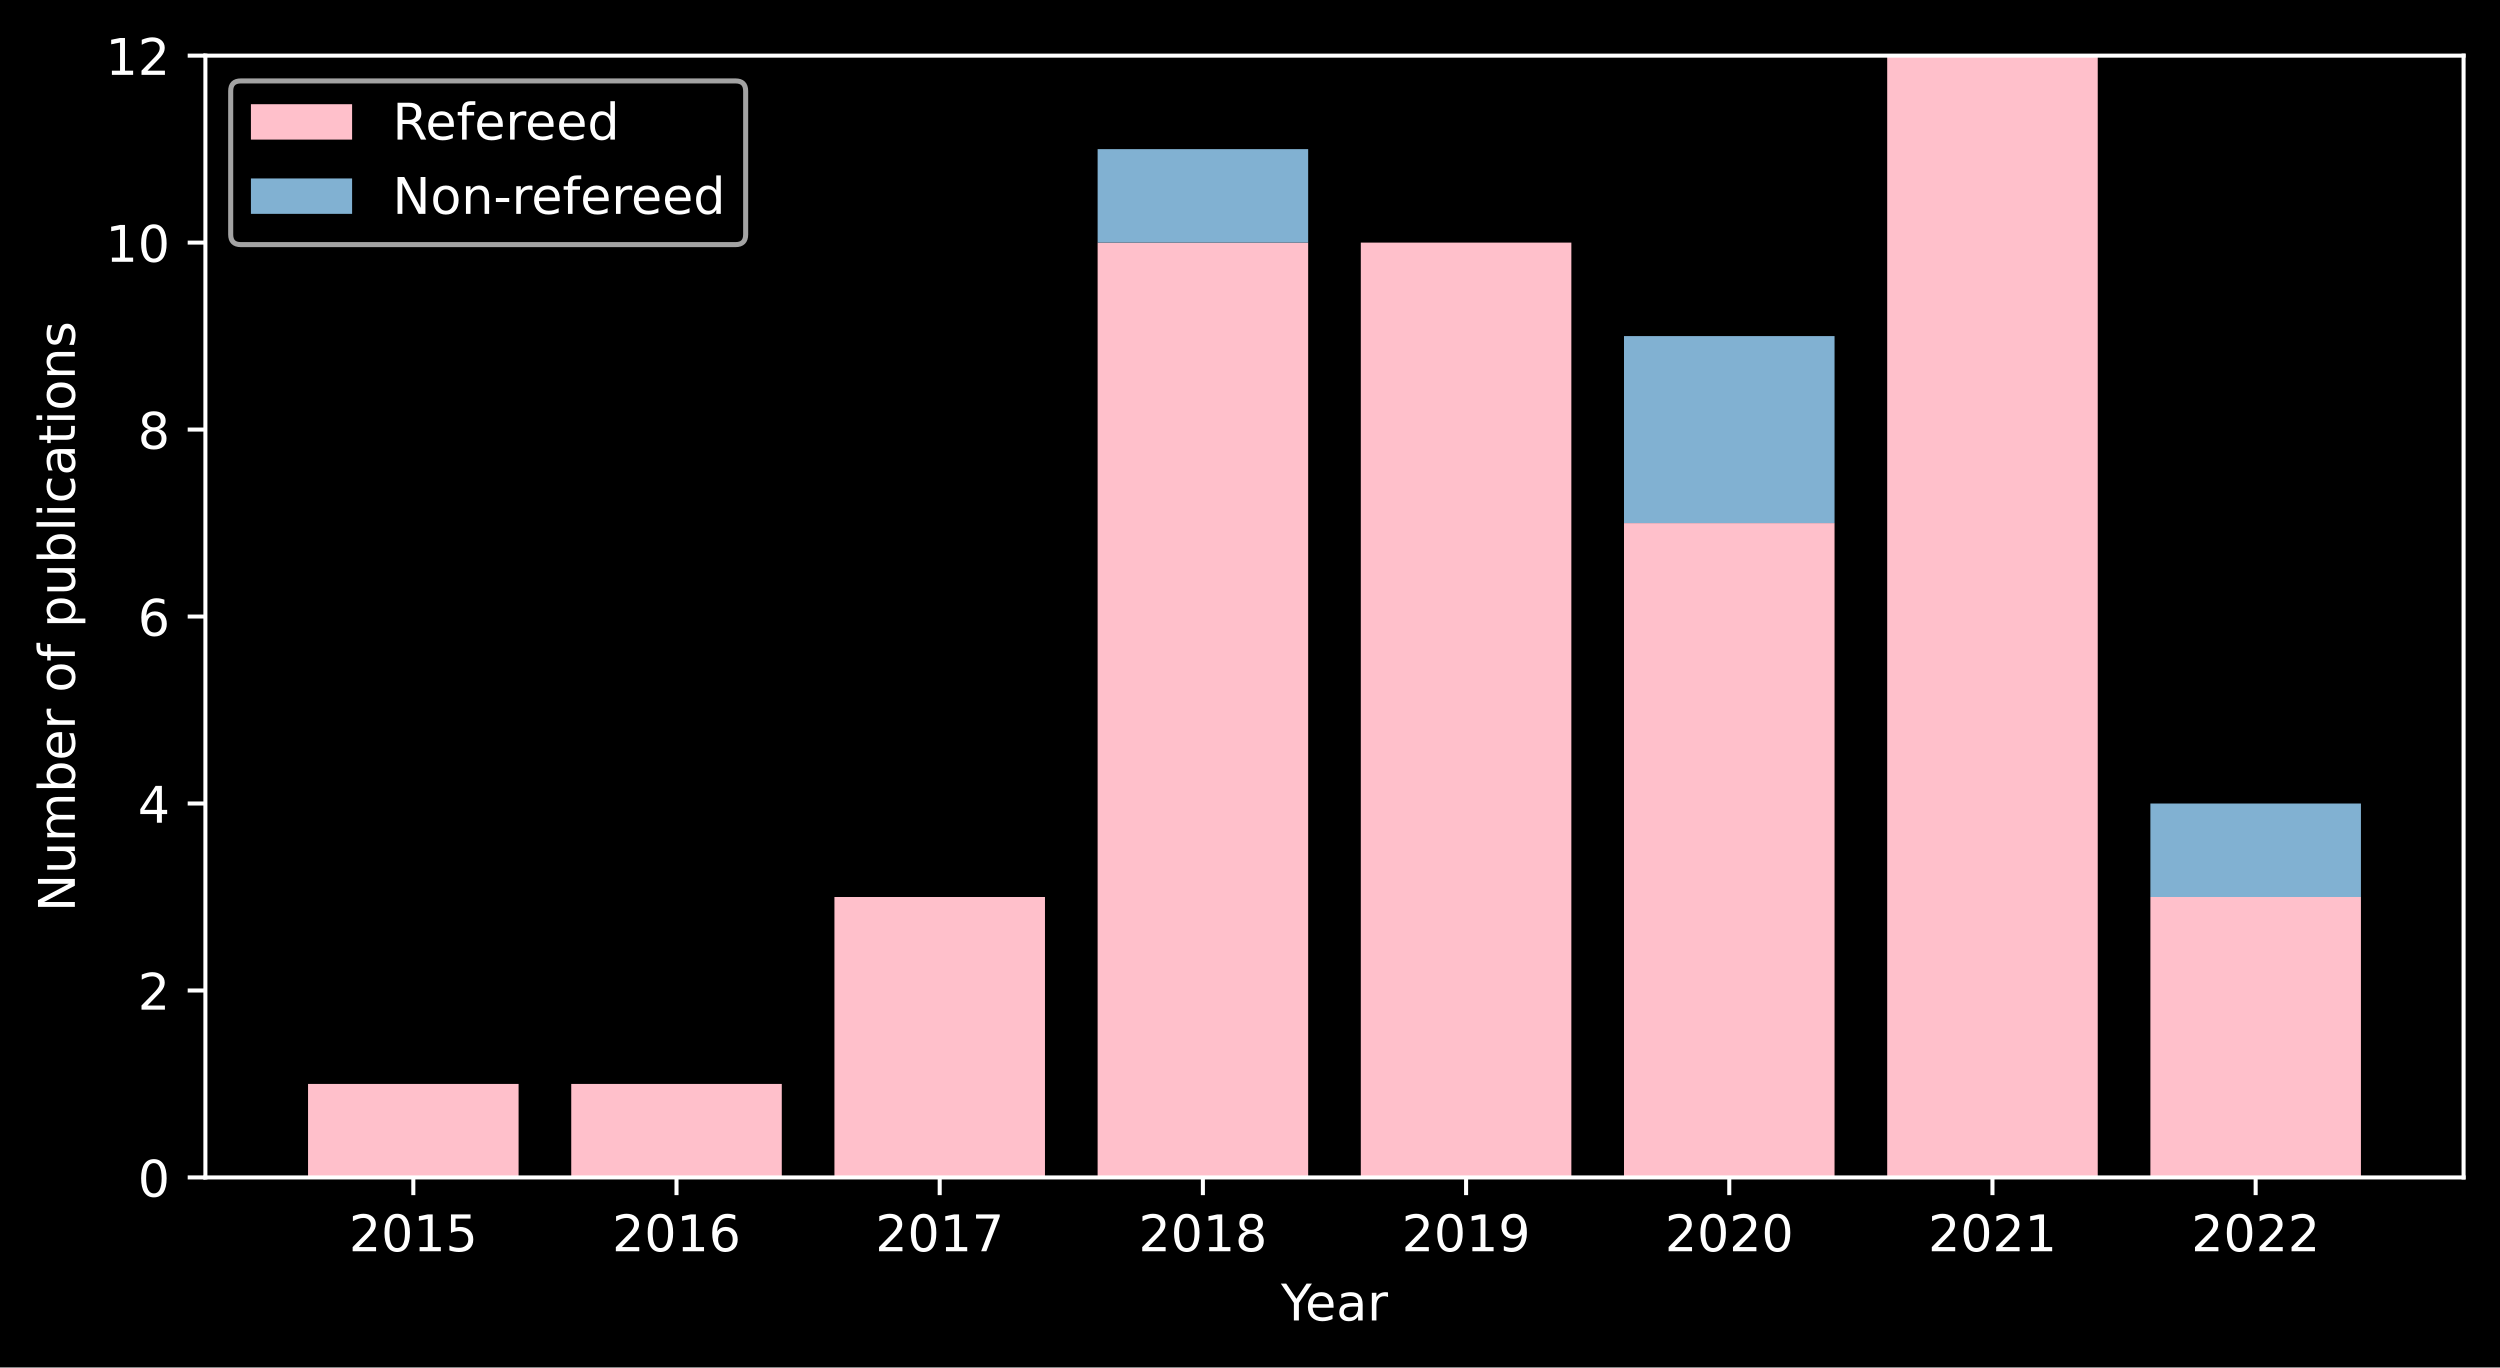
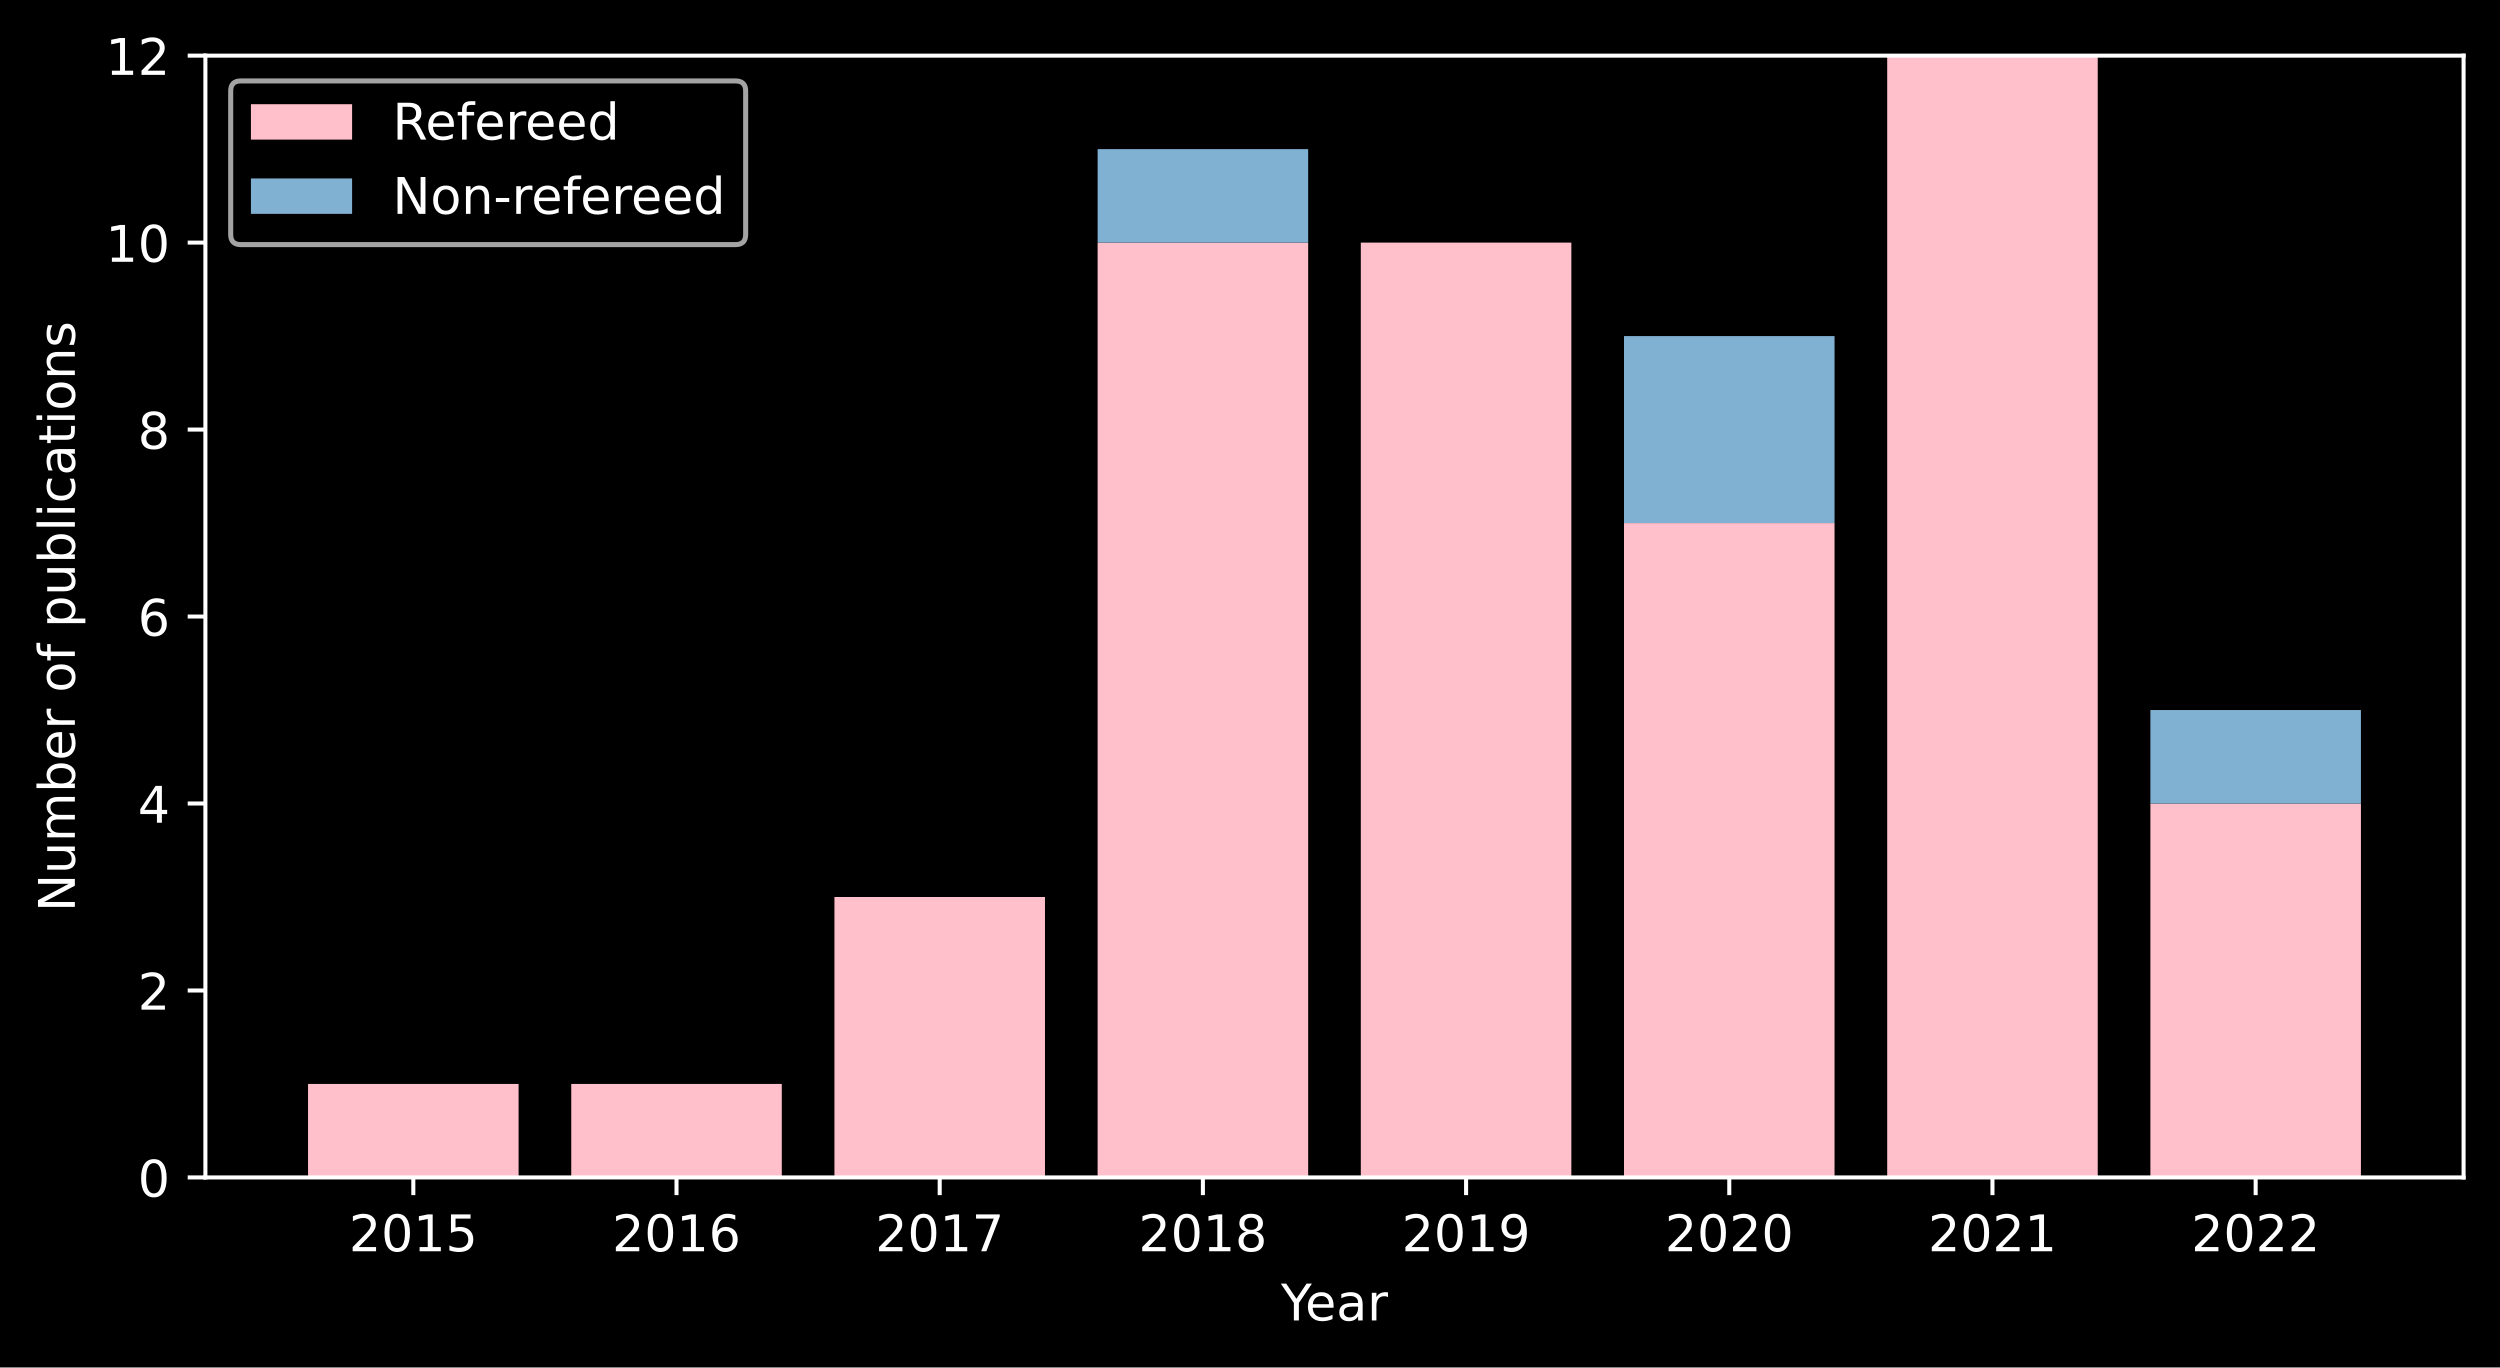
<svg xmlns="http://www.w3.org/2000/svg" xmlns:xlink="http://www.w3.org/1999/xlink" width="494.203pt" height="270.315pt" viewBox="0 0 494.203 270.315" version="1.1">
  <defs>
    <style type="text/css">*{stroke-linejoin: round; stroke-linecap: butt}</style>
  </defs>
  <g id="figure_1">
    <g id="patch_1">
      <path d="M 0 270.315  L 494.203 270.315  L 494.203 0  L 0 0  z " />
    </g>
    <g id="axes_1">
      <g id="patch_2">
        <path d="M 40.603 232.759  L 487.003 232.759  L 487.003 10.999  L 40.603 10.999  z " />
      </g>
      <g id="patch_3">
-         <path d="M 425.09 232.759  L 466.712 232.759  L 466.712 177.319  L 425.09 177.319  z " clip-path="url(#pb3848b01b3)" style="fill: #ffc0cb" />
+         <path d="M 425.09 232.759  L 466.712 232.759  L 466.712 158.839  L 425.09 158.839  z " clip-path="url(#pd820e4bb5e)" style="fill: #ffc0cb" />
      </g>
      <g id="patch_4">
-         <path d="M 373.062 232.759  L 414.684 232.759  L 414.684 10.999  L 373.062 10.999  z " clip-path="url(#pb3848b01b3)" style="fill: #ffc0cb" />
+         <path d="M 373.062 232.759  L 414.684 232.759  L 414.684 10.999  L 373.062 10.999  z " clip-path="url(#pd820e4bb5e)" style="fill: #ffc0cb" />
      </g>
      <g id="patch_5">
-         <path d="M 321.034 232.759  L 362.656 232.759  L 362.656 103.399  L 321.034 103.399  z " clip-path="url(#pb3848b01b3)" style="fill: #ffc0cb" />
+         <path d="M 321.034 232.759  L 362.656 232.759  L 362.656 103.399  L 321.034 103.399  z " clip-path="url(#pd820e4bb5e)" style="fill: #ffc0cb" />
      </g>
      <g id="patch_6">
-         <path d="M 269.006 232.759  L 310.628 232.759  L 310.628 47.959  L 269.006 47.959  z " clip-path="url(#pb3848b01b3)" style="fill: #ffc0cb" />
+         <path d="M 269.006 232.759  L 310.628 232.759  L 310.628 47.959  L 269.006 47.959  z " clip-path="url(#pd820e4bb5e)" style="fill: #ffc0cb" />
      </g>
      <g id="patch_7">
-         <path d="M 216.978 232.759  L 258.6 232.759  L 258.6 47.959  L 216.978 47.959  z " clip-path="url(#pb3848b01b3)" style="fill: #ffc0cb" />
+         <path d="M 216.978 232.759  L 258.6 232.759  L 258.6 47.959  L 216.978 47.959  z " clip-path="url(#pd820e4bb5e)" style="fill: #ffc0cb" />
      </g>
      <g id="patch_8">
-         <path d="M 164.95 232.759  L 206.572 232.759  L 206.572 177.319  L 164.95 177.319  z " clip-path="url(#pb3848b01b3)" style="fill: #ffc0cb" />
+         <path d="M 164.95 232.759  L 206.572 232.759  L 206.572 177.319  L 164.95 177.319  z " clip-path="url(#pd820e4bb5e)" style="fill: #ffc0cb" />
      </g>
      <g id="patch_9">
-         <path d="M 112.922 232.759  L 154.544 232.759  L 154.544 214.279  L 112.922 214.279  z " clip-path="url(#pb3848b01b3)" style="fill: #ffc0cb" />
+         <path d="M 112.922 232.759  L 154.544 232.759  L 154.544 214.279  L 112.922 214.279  z " clip-path="url(#pd820e4bb5e)" style="fill: #ffc0cb" />
      </g>
      <g id="patch_10">
-         <path d="M 60.894 232.759  L 102.516 232.759  L 102.516 214.279  L 60.894 214.279  z " clip-path="url(#pb3848b01b3)" style="fill: #ffc0cb" />
+         <path d="M 60.894 232.759  L 102.516 232.759  L 102.516 214.279  L 60.894 214.279  z " clip-path="url(#pd820e4bb5e)" style="fill: #ffc0cb" />
      </g>
      <g id="patch_11">
-         <path d="M 425.09 177.319  L 466.712 177.319  L 466.712 158.839  L 425.09 158.839  z " clip-path="url(#pb3848b01b3)" style="fill: #81b1d2" />
+         <path d="M 425.09 158.839  L 466.712 158.839  L 466.712 140.359  L 425.09 140.359  z " clip-path="url(#pd820e4bb5e)" style="fill: #81b1d2" />
      </g>
      <g id="patch_12">
-         <path d="M 373.062 10.999  L 414.684 10.999  L 414.684 10.999  L 373.062 10.999  z " clip-path="url(#pb3848b01b3)" style="fill: #81b1d2" />
+         <path d="M 373.062 10.999  L 414.684 10.999  L 414.684 10.999  L 373.062 10.999  z " clip-path="url(#pd820e4bb5e)" style="fill: #81b1d2" />
      </g>
      <g id="patch_13">
-         <path d="M 321.034 103.399  L 362.656 103.399  L 362.656 66.439  L 321.034 66.439  z " clip-path="url(#pb3848b01b3)" style="fill: #81b1d2" />
+         <path d="M 321.034 103.399  L 362.656 103.399  L 362.656 66.439  L 321.034 66.439  z " clip-path="url(#pd820e4bb5e)" style="fill: #81b1d2" />
      </g>
      <g id="patch_14">
-         <path d="M 269.006 47.959  L 310.628 47.959  L 310.628 47.959  L 269.006 47.959  z " clip-path="url(#pb3848b01b3)" style="fill: #81b1d2" />
+         <path d="M 269.006 47.959  L 310.628 47.959  L 310.628 47.959  L 269.006 47.959  z " clip-path="url(#pd820e4bb5e)" style="fill: #81b1d2" />
      </g>
      <g id="patch_15">
-         <path d="M 216.978 47.959  L 258.6 47.959  L 258.6 29.479  L 216.978 29.479  z " clip-path="url(#pb3848b01b3)" style="fill: #81b1d2" />
+         <path d="M 216.978 47.959  L 258.6 47.959  L 258.6 29.479  L 216.978 29.479  z " clip-path="url(#pd820e4bb5e)" style="fill: #81b1d2" />
      </g>
      <g id="patch_16">
-         <path d="M 164.95 177.319  L 206.572 177.319  L 206.572 177.319  L 164.95 177.319  z " clip-path="url(#pb3848b01b3)" style="fill: #81b1d2" />
+         <path d="M 164.95 177.319  L 206.572 177.319  L 206.572 177.319  L 164.95 177.319  z " clip-path="url(#pd820e4bb5e)" style="fill: #81b1d2" />
      </g>
      <g id="patch_17">
-         <path d="M 112.922 214.279  L 154.544 214.279  L 154.544 214.279  L 112.922 214.279  z " clip-path="url(#pb3848b01b3)" style="fill: #81b1d2" />
+         <path d="M 112.922 214.279  L 154.544 214.279  L 154.544 214.279  L 112.922 214.279  z " clip-path="url(#pd820e4bb5e)" style="fill: #81b1d2" />
      </g>
      <g id="patch_18">
-         <path d="M 60.894 214.279  L 102.516 214.279  L 102.516 214.279  L 60.894 214.279  z " clip-path="url(#pb3848b01b3)" style="fill: #81b1d2" />
+         <path d="M 60.894 214.279  L 102.516 214.279  L 102.516 214.279  L 60.894 214.279  z " clip-path="url(#pd820e4bb5e)" style="fill: #81b1d2" />
      </g>
      <g id="matplotlib.axis_1">
        <g id="xtick_1">
          <g id="line2d_1">
            <defs>
-               <path id="m2c86a4850c" d="M 0 0  L 0 3.5  " style="stroke: #ffffff; stroke-width: 0.8" />
-             </defs>
-             <g>
-               <use xlink:href="#m2c86a4850c" x="445.901" y="232.759" style="fill: #ffffff; stroke: #ffffff; stroke-width: 0.8" />
+               <path id="m385bb4394b" d="M 0 0  L 0 3.5  " style="stroke: #ffffff; stroke-width: 0.8" />
+             </defs>
+             <g>
+               <use xlink:href="#m385bb4394b" x="445.901" y="232.759" style="fill: #ffffff; stroke: #ffffff; stroke-width: 0.8" />
            </g>
          </g>
          <g id="text_1">
            <g style="fill: #ffffff" transform="translate(433.176 247.3577)scale(0.1 -0.1)">
              <defs>
                <path id="DejaVuSans-32" d="M 1228 531  L 3431 531  L 3431 0  L 469 0  L 469 531  Q 828 903 1448 1529  Q 2069 2156 2228 2338  Q 2531 2678 2651 2914  Q 2772 3150 2772 3378  Q 2772 3750 2511 3984  Q 2250 4219 1831 4219  Q 1534 4219 1204 4116  Q 875 4013 500 3803  L 500 4441  Q 881 4594 1212 4672  Q 1544 4750 1819 4750  Q 2544 4750 2975 4387  Q 3406 4025 3406 3419  Q 3406 3131 3298 2873  Q 3191 2616 2906 2266  Q 2828 2175 2409 1742  Q 1991 1309 1228 531  z " transform="scale(0.015625)" />
                <path id="DejaVuSans-30" d="M 2034 4250  Q 1547 4250 1301 3770  Q 1056 3291 1056 2328  Q 1056 1369 1301 889  Q 1547 409 2034 409  Q 2525 409 2770 889  Q 3016 1369 3016 2328  Q 3016 3291 2770 3770  Q 2525 4250 2034 4250  z M 2034 4750  Q 2819 4750 3233 4129  Q 3647 3509 3647 2328  Q 3647 1150 3233 529  Q 2819 -91 2034 -91  Q 1250 -91 836 529  Q 422 1150 422 2328  Q 422 3509 836 4129  Q 1250 4750 2034 4750  z " transform="scale(0.015625)" />
              </defs>
              <use xlink:href="#DejaVuSans-32" />
              <use xlink:href="#DejaVuSans-30" x="63.623" />
              <use xlink:href="#DejaVuSans-32" x="127.246" />
              <use xlink:href="#DejaVuSans-32" x="190.869" />
            </g>
          </g>
        </g>
        <g id="xtick_2">
          <g id="line2d_2">
            <g>
-               <use xlink:href="#m2c86a4850c" x="393.873" y="232.759" style="fill: #ffffff; stroke: #ffffff; stroke-width: 0.8" />
+               <use xlink:href="#m385bb4394b" x="393.873" y="232.759" style="fill: #ffffff; stroke: #ffffff; stroke-width: 0.8" />
            </g>
          </g>
          <g id="text_2">
            <g style="fill: #ffffff" transform="translate(381.1481 247.3577)scale(0.1 -0.1)">
              <defs>
                <path id="DejaVuSans-31" d="M 794 531  L 1825 531  L 1825 4091  L 703 3866  L 703 4441  L 1819 4666  L 2450 4666  L 2450 531  L 3481 531  L 3481 0  L 794 0  L 794 531  z " transform="scale(0.015625)" />
              </defs>
              <use xlink:href="#DejaVuSans-32" />
              <use xlink:href="#DejaVuSans-30" x="63.623" />
              <use xlink:href="#DejaVuSans-32" x="127.246" />
              <use xlink:href="#DejaVuSans-31" x="190.869" />
            </g>
          </g>
        </g>
        <g id="xtick_3">
          <g id="line2d_3">
            <g>
-               <use xlink:href="#m2c86a4850c" x="341.845" y="232.759" style="fill: #ffffff; stroke: #ffffff; stroke-width: 0.8" />
+               <use xlink:href="#m385bb4394b" x="341.845" y="232.759" style="fill: #ffffff; stroke: #ffffff; stroke-width: 0.8" />
            </g>
          </g>
          <g id="text_3">
            <g style="fill: #ffffff" transform="translate(329.1201 247.3577)scale(0.1 -0.1)">
              <use xlink:href="#DejaVuSans-32" />
              <use xlink:href="#DejaVuSans-30" x="63.623" />
              <use xlink:href="#DejaVuSans-32" x="127.246" />
              <use xlink:href="#DejaVuSans-30" x="190.869" />
            </g>
          </g>
        </g>
        <g id="xtick_4">
          <g id="line2d_4">
            <g>
-               <use xlink:href="#m2c86a4850c" x="289.817" y="232.759" style="fill: #ffffff; stroke: #ffffff; stroke-width: 0.8" />
+               <use xlink:href="#m385bb4394b" x="289.817" y="232.759" style="fill: #ffffff; stroke: #ffffff; stroke-width: 0.8" />
            </g>
          </g>
          <g id="text_4">
            <g style="fill: #ffffff" transform="translate(277.0921 247.3577)scale(0.1 -0.1)">
              <defs>
                <path id="DejaVuSans-39" d="M 703 97  L 703 672  Q 941 559 1184 500  Q 1428 441 1663 441  Q 2288 441 2617 861  Q 2947 1281 2994 2138  Q 2813 1869 2534 1725  Q 2256 1581 1919 1581  Q 1219 1581 811 2004  Q 403 2428 403 3163  Q 403 3881 828 4315  Q 1253 4750 1959 4750  Q 2769 4750 3195 4129  Q 3622 3509 3622 2328  Q 3622 1225 3098 567  Q 2575 -91 1691 -91  Q 1453 -91 1209 -44  Q 966 3 703 97  z M 1959 2075  Q 2384 2075 2632 2365  Q 2881 2656 2881 3163  Q 2881 3666 2632 3958  Q 2384 4250 1959 4250  Q 1534 4250 1286 3958  Q 1038 3666 1038 3163  Q 1038 2656 1286 2365  Q 1534 2075 1959 2075  z " transform="scale(0.015625)" />
              </defs>
              <use xlink:href="#DejaVuSans-32" />
              <use xlink:href="#DejaVuSans-30" x="63.623" />
              <use xlink:href="#DejaVuSans-31" x="127.246" />
              <use xlink:href="#DejaVuSans-39" x="190.869" />
            </g>
          </g>
        </g>
        <g id="xtick_5">
          <g id="line2d_5">
            <g>
-               <use xlink:href="#m2c86a4850c" x="237.789" y="232.759" style="fill: #ffffff; stroke: #ffffff; stroke-width: 0.8" />
+               <use xlink:href="#m385bb4394b" x="237.789" y="232.759" style="fill: #ffffff; stroke: #ffffff; stroke-width: 0.8" />
            </g>
          </g>
          <g id="text_5">
            <g style="fill: #ffffff" transform="translate(225.0641 247.3577)scale(0.1 -0.1)">
              <defs>
                <path id="DejaVuSans-38" d="M 2034 2216  Q 1584 2216 1326 1975  Q 1069 1734 1069 1313  Q 1069 891 1326 650  Q 1584 409 2034 409  Q 2484 409 2743 651  Q 3003 894 3003 1313  Q 3003 1734 2745 1975  Q 2488 2216 2034 2216  z M 1403 2484  Q 997 2584 770 2862  Q 544 3141 544 3541  Q 544 4100 942 4425  Q 1341 4750 2034 4750  Q 2731 4750 3128 4425  Q 3525 4100 3525 3541  Q 3525 3141 3298 2862  Q 3072 2584 2669 2484  Q 3125 2378 3379 2068  Q 3634 1759 3634 1313  Q 3634 634 3220 271  Q 2806 -91 2034 -91  Q 1263 -91 848 271  Q 434 634 434 1313  Q 434 1759 690 2068  Q 947 2378 1403 2484  z M 1172 3481  Q 1172 3119 1398 2916  Q 1625 2713 2034 2713  Q 2441 2713 2670 2916  Q 2900 3119 2900 3481  Q 2900 3844 2670 4047  Q 2441 4250 2034 4250  Q 1625 4250 1398 4047  Q 1172 3844 1172 3481  z " transform="scale(0.015625)" />
              </defs>
              <use xlink:href="#DejaVuSans-32" />
              <use xlink:href="#DejaVuSans-30" x="63.623" />
              <use xlink:href="#DejaVuSans-31" x="127.246" />
              <use xlink:href="#DejaVuSans-38" x="190.869" />
            </g>
          </g>
        </g>
        <g id="xtick_6">
          <g id="line2d_6">
            <g>
-               <use xlink:href="#m2c86a4850c" x="185.761" y="232.759" style="fill: #ffffff; stroke: #ffffff; stroke-width: 0.8" />
+               <use xlink:href="#m385bb4394b" x="185.761" y="232.759" style="fill: #ffffff; stroke: #ffffff; stroke-width: 0.8" />
            </g>
          </g>
          <g id="text_6">
            <g style="fill: #ffffff" transform="translate(173.0362 247.3577)scale(0.1 -0.1)">
              <defs>
                <path id="DejaVuSans-37" d="M 525 4666  L 3525 4666  L 3525 4397  L 1831 0  L 1172 0  L 2766 4134  L 525 4134  L 525 4666  z " transform="scale(0.015625)" />
              </defs>
              <use xlink:href="#DejaVuSans-32" />
              <use xlink:href="#DejaVuSans-30" x="63.623" />
              <use xlink:href="#DejaVuSans-31" x="127.246" />
              <use xlink:href="#DejaVuSans-37" x="190.869" />
            </g>
          </g>
        </g>
        <g id="xtick_7">
          <g id="line2d_7">
            <g>
-               <use xlink:href="#m2c86a4850c" x="133.733" y="232.759" style="fill: #ffffff; stroke: #ffffff; stroke-width: 0.8" />
+               <use xlink:href="#m385bb4394b" x="133.733" y="232.759" style="fill: #ffffff; stroke: #ffffff; stroke-width: 0.8" />
            </g>
          </g>
          <g id="text_7">
            <g style="fill: #ffffff" transform="translate(121.0082 247.3577)scale(0.1 -0.1)">
              <defs>
                <path id="DejaVuSans-36" d="M 2113 2584  Q 1688 2584 1439 2293  Q 1191 2003 1191 1497  Q 1191 994 1439 701  Q 1688 409 2113 409  Q 2538 409 2786 701  Q 3034 994 3034 1497  Q 3034 2003 2786 2293  Q 2538 2584 2113 2584  z M 3366 4563  L 3366 3988  Q 3128 4100 2886 4159  Q 2644 4219 2406 4219  Q 1781 4219 1451 3797  Q 1122 3375 1075 2522  Q 1259 2794 1537 2939  Q 1816 3084 2150 3084  Q 2853 3084 3261 2657  Q 3669 2231 3669 1497  Q 3669 778 3244 343  Q 2819 -91 2113 -91  Q 1303 -91 875 529  Q 447 1150 447 2328  Q 447 3434 972 4092  Q 1497 4750 2381 4750  Q 2619 4750 2861 4703  Q 3103 4656 3366 4563  z " transform="scale(0.015625)" />
              </defs>
              <use xlink:href="#DejaVuSans-32" />
              <use xlink:href="#DejaVuSans-30" x="63.623" />
              <use xlink:href="#DejaVuSans-31" x="127.246" />
              <use xlink:href="#DejaVuSans-36" x="190.869" />
            </g>
          </g>
        </g>
        <g id="xtick_8">
          <g id="line2d_8">
            <g>
-               <use xlink:href="#m2c86a4850c" x="81.705" y="232.759" style="fill: #ffffff; stroke: #ffffff; stroke-width: 0.8" />
+               <use xlink:href="#m385bb4394b" x="81.705" y="232.759" style="fill: #ffffff; stroke: #ffffff; stroke-width: 0.8" />
            </g>
          </g>
          <g id="text_8">
            <g style="fill: #ffffff" transform="translate(68.98022 247.3577)scale(0.1 -0.1)">
              <defs>
                <path id="DejaVuSans-35" d="M 691 4666  L 3169 4666  L 3169 4134  L 1269 4134  L 1269 2991  Q 1406 3038 1543 3061  Q 1681 3084 1819 3084  Q 2600 3084 3056 2656  Q 3513 2228 3513 1497  Q 3513 744 3044 326  Q 2575 -91 1722 -91  Q 1428 -91 1123 -41  Q 819 9 494 109  L 494 744  Q 775 591 1075 516  Q 1375 441 1709 441  Q 2250 441 2565 725  Q 2881 1009 2881 1497  Q 2881 1984 2565 2268  Q 2250 2553 1709 2553  Q 1456 2553 1204 2497  Q 953 2441 691 2322  L 691 4666  z " transform="scale(0.015625)" />
              </defs>
              <use xlink:href="#DejaVuSans-32" />
              <use xlink:href="#DejaVuSans-30" x="63.623" />
              <use xlink:href="#DejaVuSans-31" x="127.246" />
              <use xlink:href="#DejaVuSans-35" x="190.869" />
            </g>
          </g>
        </g>
        <g id="text_9">
          <g style="fill: #ffffff" transform="translate(253.2156 261.0358)scale(0.1 -0.1)">
            <defs>
              <path id="DejaVuSans-59" d="M -13 4666  L 666 4666  L 1959 2747  L 3244 4666  L 3922 4666  L 2272 2222  L 2272 0  L 1638 0  L 1638 2222  L -13 4666  z " transform="scale(0.015625)" />
              <path id="DejaVuSans-65" d="M 3597 1894  L 3597 1613  L 953 1613  Q 991 1019 1311 708  Q 1631 397 2203 397  Q 2534 397 2845 478  Q 3156 559 3463 722  L 3463 178  Q 3153 47 2828 -22  Q 2503 -91 2169 -91  Q 1331 -91 842 396  Q 353 884 353 1716  Q 353 2575 817 3079  Q 1281 3584 2069 3584  Q 2775 3584 3186 3129  Q 3597 2675 3597 1894  z M 3022 2063  Q 3016 2534 2758 2815  Q 2500 3097 2075 3097  Q 1594 3097 1305 2825  Q 1016 2553 972 2059  L 3022 2063  z " transform="scale(0.015625)" />
              <path id="DejaVuSans-61" d="M 2194 1759  Q 1497 1759 1228 1600  Q 959 1441 959 1056  Q 959 750 1161 570  Q 1363 391 1709 391  Q 2188 391 2477 730  Q 2766 1069 2766 1631  L 2766 1759  L 2194 1759  z M 3341 1997  L 3341 0  L 2766 0  L 2766 531  Q 2569 213 2275 61  Q 1981 -91 1556 -91  Q 1019 -91 701 211  Q 384 513 384 1019  Q 384 1609 779 1909  Q 1175 2209 1959 2209  L 2766 2209  L 2766 2266  Q 2766 2663 2505 2880  Q 2244 3097 1772 3097  Q 1472 3097 1187 3025  Q 903 2953 641 2809  L 641 3341  Q 956 3463 1253 3523  Q 1550 3584 1831 3584  Q 2591 3584 2966 3190  Q 3341 2797 3341 1997  z " transform="scale(0.015625)" />
              <path id="DejaVuSans-72" d="M 2631 2963  Q 2534 3019 2420 3045  Q 2306 3072 2169 3072  Q 1681 3072 1420 2755  Q 1159 2438 1159 1844  L 1159 0  L 581 0  L 581 3500  L 1159 3500  L 1159 2956  Q 1341 3275 1631 3429  Q 1922 3584 2338 3584  Q 2397 3584 2469 3576  Q 2541 3569 2628 3553  L 2631 2963  z " transform="scale(0.015625)" />
            </defs>
            <use xlink:href="#DejaVuSans-59" />
            <use xlink:href="#DejaVuSans-65" x="47.834" />
            <use xlink:href="#DejaVuSans-61" x="109.357" />
            <use xlink:href="#DejaVuSans-72" x="170.637" />
          </g>
        </g>
      </g>
      <g id="matplotlib.axis_2">
        <g id="ytick_1">
          <g id="line2d_9">
            <defs>
-               <path id="m870a9ae214" d="M 0 0  L -3.5 0  " style="stroke: #ffffff; stroke-width: 0.8" />
-             </defs>
-             <g>
-               <use xlink:href="#m870a9ae214" x="40.603" y="232.759" style="fill: #ffffff; stroke: #ffffff; stroke-width: 0.8" />
+               <path id="mfa1aba849c" d="M 0 0  L -3.5 0  " style="stroke: #ffffff; stroke-width: 0.8" />
+             </defs>
+             <g>
+               <use xlink:href="#mfa1aba849c" x="40.603" y="232.759" style="fill: #ffffff; stroke: #ffffff; stroke-width: 0.8" />
            </g>
          </g>
          <g id="text_10">
            <g style="fill: #ffffff" transform="translate(27.24063 236.5584)scale(0.1 -0.1)">
              <use xlink:href="#DejaVuSans-30" />
            </g>
          </g>
        </g>
        <g id="ytick_2">
          <g id="line2d_10">
            <g>
-               <use xlink:href="#m870a9ae214" x="40.603" y="195.799" style="fill: #ffffff; stroke: #ffffff; stroke-width: 0.8" />
+               <use xlink:href="#mfa1aba849c" x="40.603" y="195.799" style="fill: #ffffff; stroke: #ffffff; stroke-width: 0.8" />
            </g>
          </g>
          <g id="text_11">
            <g style="fill: #ffffff" transform="translate(27.24063 199.5984)scale(0.1 -0.1)">
              <use xlink:href="#DejaVuSans-32" />
            </g>
          </g>
        </g>
        <g id="ytick_3">
          <g id="line2d_11">
            <g>
-               <use xlink:href="#m870a9ae214" x="40.603" y="158.839" style="fill: #ffffff; stroke: #ffffff; stroke-width: 0.8" />
+               <use xlink:href="#mfa1aba849c" x="40.603" y="158.839" style="fill: #ffffff; stroke: #ffffff; stroke-width: 0.8" />
            </g>
          </g>
          <g id="text_12">
            <g style="fill: #ffffff" transform="translate(27.24063 162.6384)scale(0.1 -0.1)">
              <defs>
                <path id="DejaVuSans-34" d="M 2419 4116  L 825 1625  L 2419 1625  L 2419 4116  z M 2253 4666  L 3047 4666  L 3047 1625  L 3713 1625  L 3713 1100  L 3047 1100  L 3047 0  L 2419 0  L 2419 1100  L 313 1100  L 313 1709  L 2253 4666  z " transform="scale(0.015625)" />
              </defs>
              <use xlink:href="#DejaVuSans-34" />
            </g>
          </g>
        </g>
        <g id="ytick_4">
          <g id="line2d_12">
            <g>
-               <use xlink:href="#m870a9ae214" x="40.603" y="121.879" style="fill: #ffffff; stroke: #ffffff; stroke-width: 0.8" />
+               <use xlink:href="#mfa1aba849c" x="40.603" y="121.879" style="fill: #ffffff; stroke: #ffffff; stroke-width: 0.8" />
            </g>
          </g>
          <g id="text_13">
            <g style="fill: #ffffff" transform="translate(27.24063 125.6784)scale(0.1 -0.1)">
              <use xlink:href="#DejaVuSans-36" />
            </g>
          </g>
        </g>
        <g id="ytick_5">
          <g id="line2d_13">
            <g>
-               <use xlink:href="#m870a9ae214" x="40.603" y="84.919" style="fill: #ffffff; stroke: #ffffff; stroke-width: 0.8" />
+               <use xlink:href="#mfa1aba849c" x="40.603" y="84.919" style="fill: #ffffff; stroke: #ffffff; stroke-width: 0.8" />
            </g>
          </g>
          <g id="text_14">
            <g style="fill: #ffffff" transform="translate(27.24063 88.71844)scale(0.1 -0.1)">
              <use xlink:href="#DejaVuSans-38" />
            </g>
          </g>
        </g>
        <g id="ytick_6">
          <g id="line2d_14">
            <g>
-               <use xlink:href="#m870a9ae214" x="40.603" y="47.959" style="fill: #ffffff; stroke: #ffffff; stroke-width: 0.8" />
+               <use xlink:href="#mfa1aba849c" x="40.603" y="47.959" style="fill: #ffffff; stroke: #ffffff; stroke-width: 0.8" />
            </g>
          </g>
          <g id="text_15">
            <g style="fill: #ffffff" transform="translate(20.87813 51.75844)scale(0.1 -0.1)">
              <use xlink:href="#DejaVuSans-31" />
              <use xlink:href="#DejaVuSans-30" x="63.623" />
            </g>
          </g>
        </g>
        <g id="ytick_7">
          <g id="line2d_15">
            <g>
-               <use xlink:href="#m870a9ae214" x="40.603" y="10.999" style="fill: #ffffff; stroke: #ffffff; stroke-width: 0.8" />
+               <use xlink:href="#mfa1aba849c" x="40.603" y="10.999" style="fill: #ffffff; stroke: #ffffff; stroke-width: 0.8" />
            </g>
          </g>
          <g id="text_16">
            <g style="fill: #ffffff" transform="translate(20.87813 14.79844)scale(0.1 -0.1)">
              <use xlink:href="#DejaVuSans-31" />
              <use xlink:href="#DejaVuSans-32" x="63.623" />
            </g>
          </g>
        </g>
        <g id="text_17">
          <g style="fill: #ffffff" transform="translate(14.79844 180.2534)rotate(-90)scale(0.1 -0.1)">
            <defs>
              <path id="DejaVuSans-4e" d="M 628 4666  L 1478 4666  L 3547 763  L 3547 4666  L 4159 4666  L 4159 0  L 3309 0  L 1241 3903  L 1241 0  L 628 0  L 628 4666  z " transform="scale(0.015625)" />
              <path id="DejaVuSans-75" d="M 544 1381  L 544 3500  L 1119 3500  L 1119 1403  Q 1119 906 1312 657  Q 1506 409 1894 409  Q 2359 409 2629 706  Q 2900 1003 2900 1516  L 2900 3500  L 3475 3500  L 3475 0  L 2900 0  L 2900 538  Q 2691 219 2414 64  Q 2138 -91 1772 -91  Q 1169 -91 856 284  Q 544 659 544 1381  z M 1991 3584  L 1991 3584  z " transform="scale(0.015625)" />
              <path id="DejaVuSans-6d" d="M 3328 2828  Q 3544 3216 3844 3400  Q 4144 3584 4550 3584  Q 5097 3584 5394 3201  Q 5691 2819 5691 2113  L 5691 0  L 5113 0  L 5113 2094  Q 5113 2597 4934 2840  Q 4756 3084 4391 3084  Q 3944 3084 3684 2787  Q 3425 2491 3425 1978  L 3425 0  L 2847 0  L 2847 2094  Q 2847 2600 2669 2842  Q 2491 3084 2119 3084  Q 1678 3084 1418 2786  Q 1159 2488 1159 1978  L 1159 0  L 581 0  L 581 3500  L 1159 3500  L 1159 2956  Q 1356 3278 1631 3431  Q 1906 3584 2284 3584  Q 2666 3584 2933 3390  Q 3200 3197 3328 2828  z " transform="scale(0.015625)" />
              <path id="DejaVuSans-62" d="M 3116 1747  Q 3116 2381 2855 2742  Q 2594 3103 2138 3103  Q 1681 3103 1420 2742  Q 1159 2381 1159 1747  Q 1159 1113 1420 752  Q 1681 391 2138 391  Q 2594 391 2855 752  Q 3116 1113 3116 1747  z M 1159 2969  Q 1341 3281 1617 3432  Q 1894 3584 2278 3584  Q 2916 3584 3314 3078  Q 3713 2572 3713 1747  Q 3713 922 3314 415  Q 2916 -91 2278 -91  Q 1894 -91 1617 61  Q 1341 213 1159 525  L 1159 0  L 581 0  L 581 4863  L 1159 4863  L 1159 2969  z " transform="scale(0.015625)" />
              <path id="DejaVuSans-20" transform="scale(0.015625)" />
              <path id="DejaVuSans-6f" d="M 1959 3097  Q 1497 3097 1228 2736  Q 959 2375 959 1747  Q 959 1119 1226 758  Q 1494 397 1959 397  Q 2419 397 2687 759  Q 2956 1122 2956 1747  Q 2956 2369 2687 2733  Q 2419 3097 1959 3097  z M 1959 3584  Q 2709 3584 3137 3096  Q 3566 2609 3566 1747  Q 3566 888 3137 398  Q 2709 -91 1959 -91  Q 1206 -91 779 398  Q 353 888 353 1747  Q 353 2609 779 3096  Q 1206 3584 1959 3584  z " transform="scale(0.015625)" />
              <path id="DejaVuSans-66" d="M 2375 4863  L 2375 4384  L 1825 4384  Q 1516 4384 1395 4259  Q 1275 4134 1275 3809  L 1275 3500  L 2222 3500  L 2222 3053  L 1275 3053  L 1275 0  L 697 0  L 697 3053  L 147 3053  L 147 3500  L 697 3500  L 697 3744  Q 697 4328 969 4595  Q 1241 4863 1831 4863  L 2375 4863  z " transform="scale(0.015625)" />
              <path id="DejaVuSans-70" d="M 1159 525  L 1159 -1331  L 581 -1331  L 581 3500  L 1159 3500  L 1159 2969  Q 1341 3281 1617 3432  Q 1894 3584 2278 3584  Q 2916 3584 3314 3078  Q 3713 2572 3713 1747  Q 3713 922 3314 415  Q 2916 -91 2278 -91  Q 1894 -91 1617 61  Q 1341 213 1159 525  z M 3116 1747  Q 3116 2381 2855 2742  Q 2594 3103 2138 3103  Q 1681 3103 1420 2742  Q 1159 2381 1159 1747  Q 1159 1113 1420 752  Q 1681 391 2138 391  Q 2594 391 2855 752  Q 3116 1113 3116 1747  z " transform="scale(0.015625)" />
              <path id="DejaVuSans-6c" d="M 603 4863  L 1178 4863  L 1178 0  L 603 0  L 603 4863  z " transform="scale(0.015625)" />
              <path id="DejaVuSans-69" d="M 603 3500  L 1178 3500  L 1178 0  L 603 0  L 603 3500  z M 603 4863  L 1178 4863  L 1178 4134  L 603 4134  L 603 4863  z " transform="scale(0.015625)" />
              <path id="DejaVuSans-63" d="M 3122 3366  L 3122 2828  Q 2878 2963 2633 3030  Q 2388 3097 2138 3097  Q 1578 3097 1268 2742  Q 959 2388 959 1747  Q 959 1106 1268 751  Q 1578 397 2138 397  Q 2388 397 2633 464  Q 2878 531 3122 666  L 3122 134  Q 2881 22 2623 -34  Q 2366 -91 2075 -91  Q 1284 -91 818 406  Q 353 903 353 1747  Q 353 2603 823 3093  Q 1294 3584 2113 3584  Q 2378 3584 2631 3529  Q 2884 3475 3122 3366  z " transform="scale(0.015625)" />
              <path id="DejaVuSans-74" d="M 1172 4494  L 1172 3500  L 2356 3500  L 2356 3053  L 1172 3053  L 1172 1153  Q 1172 725 1289 603  Q 1406 481 1766 481  L 2356 481  L 2356 0  L 1766 0  Q 1100 0 847 248  Q 594 497 594 1153  L 594 3053  L 172 3053  L 172 3500  L 594 3500  L 594 4494  L 1172 4494  z " transform="scale(0.015625)" />
              <path id="DejaVuSans-6e" d="M 3513 2113  L 3513 0  L 2938 0  L 2938 2094  Q 2938 2591 2744 2837  Q 2550 3084 2163 3084  Q 1697 3084 1428 2787  Q 1159 2491 1159 1978  L 1159 0  L 581 0  L 581 3500  L 1159 3500  L 1159 2956  Q 1366 3272 1645 3428  Q 1925 3584 2291 3584  Q 2894 3584 3203 3211  Q 3513 2838 3513 2113  z " transform="scale(0.015625)" />
              <path id="DejaVuSans-73" d="M 2834 3397  L 2834 2853  Q 2591 2978 2328 3040  Q 2066 3103 1784 3103  Q 1356 3103 1142 2972  Q 928 2841 928 2578  Q 928 2378 1081 2264  Q 1234 2150 1697 2047  L 1894 2003  Q 2506 1872 2764 1633  Q 3022 1394 3022 966  Q 3022 478 2636 193  Q 2250 -91 1575 -91  Q 1294 -91 989 -36  Q 684 19 347 128  L 347 722  Q 666 556 975 473  Q 1284 391 1588 391  Q 1994 391 2212 530  Q 2431 669 2431 922  Q 2431 1156 2273 1281  Q 2116 1406 1581 1522  L 1381 1569  Q 847 1681 609 1914  Q 372 2147 372 2553  Q 372 3047 722 3315  Q 1072 3584 1716 3584  Q 2034 3584 2315 3537  Q 2597 3491 2834 3397  z " transform="scale(0.015625)" />
            </defs>
            <use xlink:href="#DejaVuSans-4e" />
            <use xlink:href="#DejaVuSans-75" x="74.805" />
            <use xlink:href="#DejaVuSans-6d" x="138.184" />
            <use xlink:href="#DejaVuSans-62" x="235.596" />
            <use xlink:href="#DejaVuSans-65" x="299.072" />
            <use xlink:href="#DejaVuSans-72" x="360.596" />
            <use xlink:href="#DejaVuSans-20" x="401.709" />
            <use xlink:href="#DejaVuSans-6f" x="433.496" />
            <use xlink:href="#DejaVuSans-66" x="494.678" />
            <use xlink:href="#DejaVuSans-20" x="529.883" />
            <use xlink:href="#DejaVuSans-70" x="561.67" />
            <use xlink:href="#DejaVuSans-75" x="625.146" />
            <use xlink:href="#DejaVuSans-62" x="688.525" />
            <use xlink:href="#DejaVuSans-6c" x="752.002" />
            <use xlink:href="#DejaVuSans-69" x="779.785" />
            <use xlink:href="#DejaVuSans-63" x="807.568" />
            <use xlink:href="#DejaVuSans-61" x="862.549" />
            <use xlink:href="#DejaVuSans-74" x="923.828" />
            <use xlink:href="#DejaVuSans-69" x="963.037" />
            <use xlink:href="#DejaVuSans-6f" x="990.82" />
            <use xlink:href="#DejaVuSans-6e" x="1052.002" />
            <use xlink:href="#DejaVuSans-73" x="1115.381" />
          </g>
        </g>
      </g>
      <g id="patch_19">
        <path d="M 40.603 232.759  L 40.603 10.999  " style="fill: none; stroke: #ffffff; stroke-width: 0.8; stroke-linejoin: miter; stroke-linecap: square" />
      </g>
      <g id="patch_20">
        <path d="M 487.003 232.759  L 487.003 10.999  " style="fill: none; stroke: #ffffff; stroke-width: 0.8; stroke-linejoin: miter; stroke-linecap: square" />
      </g>
      <g id="patch_21">
        <path d="M 40.603 232.759  L 487.003 232.759  " style="fill: none; stroke: #ffffff; stroke-width: 0.8; stroke-linejoin: miter; stroke-linecap: square" />
      </g>
      <g id="patch_22">
        <path d="M 40.603 10.999  L 487.003 10.999  " style="fill: none; stroke: #ffffff; stroke-width: 0.8; stroke-linejoin: miter; stroke-linecap: square" />
      </g>
      <g id="legend_1">
        <g id="patch_23">
          <path d="M 47.603 48.355  L 145.402 48.355  Q 147.402 48.355 147.402 46.355  L 147.402 17.999  Q 147.402 15.999 145.402 15.999  L 47.603 15.999  Q 45.603 15.999 45.603 17.999  L 45.603 46.355  Q 45.603 48.355 47.603 48.355  z " style="opacity: 0.8; stroke: #cccccc; stroke-linejoin: miter" />
        </g>
        <g id="patch_24">
          <path d="M 49.603 27.598  L 69.603 27.598  L 69.603 20.598  L 49.603 20.598  z " style="fill: #ffc0cb" />
        </g>
        <g id="text_18">
          <g style="fill: #ffffff" transform="translate(77.60313 27.59766)scale(0.1 -0.1)">
            <defs>
              <path id="DejaVuSans-52" d="M 2841 2188  Q 3044 2119 3236 1894  Q 3428 1669 3622 1275  L 4263 0  L 3584 0  L 2988 1197  Q 2756 1666 2539 1819  Q 2322 1972 1947 1972  L 1259 1972  L 1259 0  L 628 0  L 628 4666  L 2053 4666  Q 2853 4666 3247 4331  Q 3641 3997 3641 3322  Q 3641 2881 3436 2590  Q 3231 2300 2841 2188  z M 1259 4147  L 1259 2491  L 2053 2491  Q 2509 2491 2742 2702  Q 2975 2913 2975 3322  Q 2975 3731 2742 3939  Q 2509 4147 2053 4147  L 1259 4147  z " transform="scale(0.015625)" />
              <path id="DejaVuSans-64" d="M 2906 2969  L 2906 4863  L 3481 4863  L 3481 0  L 2906 0  L 2906 525  Q 2725 213 2448 61  Q 2172 -91 1784 -91  Q 1150 -91 751 415  Q 353 922 353 1747  Q 353 2572 751 3078  Q 1150 3584 1784 3584  Q 2172 3584 2448 3432  Q 2725 3281 2906 2969  z M 947 1747  Q 947 1113 1208 752  Q 1469 391 1925 391  Q 2381 391 2643 752  Q 2906 1113 2906 1747  Q 2906 2381 2643 2742  Q 2381 3103 1925 3103  Q 1469 3103 1208 2742  Q 947 2381 947 1747  z " transform="scale(0.015625)" />
            </defs>
            <use xlink:href="#DejaVuSans-52" />
            <use xlink:href="#DejaVuSans-65" x="64.982" />
            <use xlink:href="#DejaVuSans-66" x="126.506" />
            <use xlink:href="#DejaVuSans-65" x="161.711" />
            <use xlink:href="#DejaVuSans-72" x="223.234" />
            <use xlink:href="#DejaVuSans-65" x="262.098" />
            <use xlink:href="#DejaVuSans-65" x="323.621" />
            <use xlink:href="#DejaVuSans-64" x="385.145" />
          </g>
        </g>
        <g id="patch_25">
          <path d="M 49.603 42.276  L 69.603 42.276  L 69.603 35.276  L 49.603 35.276  z " style="fill: #81b1d2" />
        </g>
        <g id="text_19">
          <g style="fill: #ffffff" transform="translate(77.60313 42.27578)scale(0.1 -0.1)">
            <defs>
              <path id="DejaVuSans-2d" d="M 313 2009  L 1997 2009  L 1997 1497  L 313 1497  L 313 2009  z " transform="scale(0.015625)" />
            </defs>
            <use xlink:href="#DejaVuSans-4e" />
            <use xlink:href="#DejaVuSans-6f" x="74.805" />
            <use xlink:href="#DejaVuSans-6e" x="135.986" />
            <use xlink:href="#DejaVuSans-2d" x="199.365" />
            <use xlink:href="#DejaVuSans-72" x="235.449" />
            <use xlink:href="#DejaVuSans-65" x="274.312" />
            <use xlink:href="#DejaVuSans-66" x="335.836" />
            <use xlink:href="#DejaVuSans-65" x="371.041" />
            <use xlink:href="#DejaVuSans-72" x="432.564" />
            <use xlink:href="#DejaVuSans-65" x="471.428" />
            <use xlink:href="#DejaVuSans-65" x="532.951" />
            <use xlink:href="#DejaVuSans-64" x="594.475" />
          </g>
        </g>
      </g>
    </g>
  </g>
  <defs>
-     <clipPath id="pb3848b01b3">
+     <clipPath id="pd820e4bb5e">
      <rect x="40.603" y="10.999" width="446.4" height="221.76" />
    </clipPath>
  </defs>
</svg>
